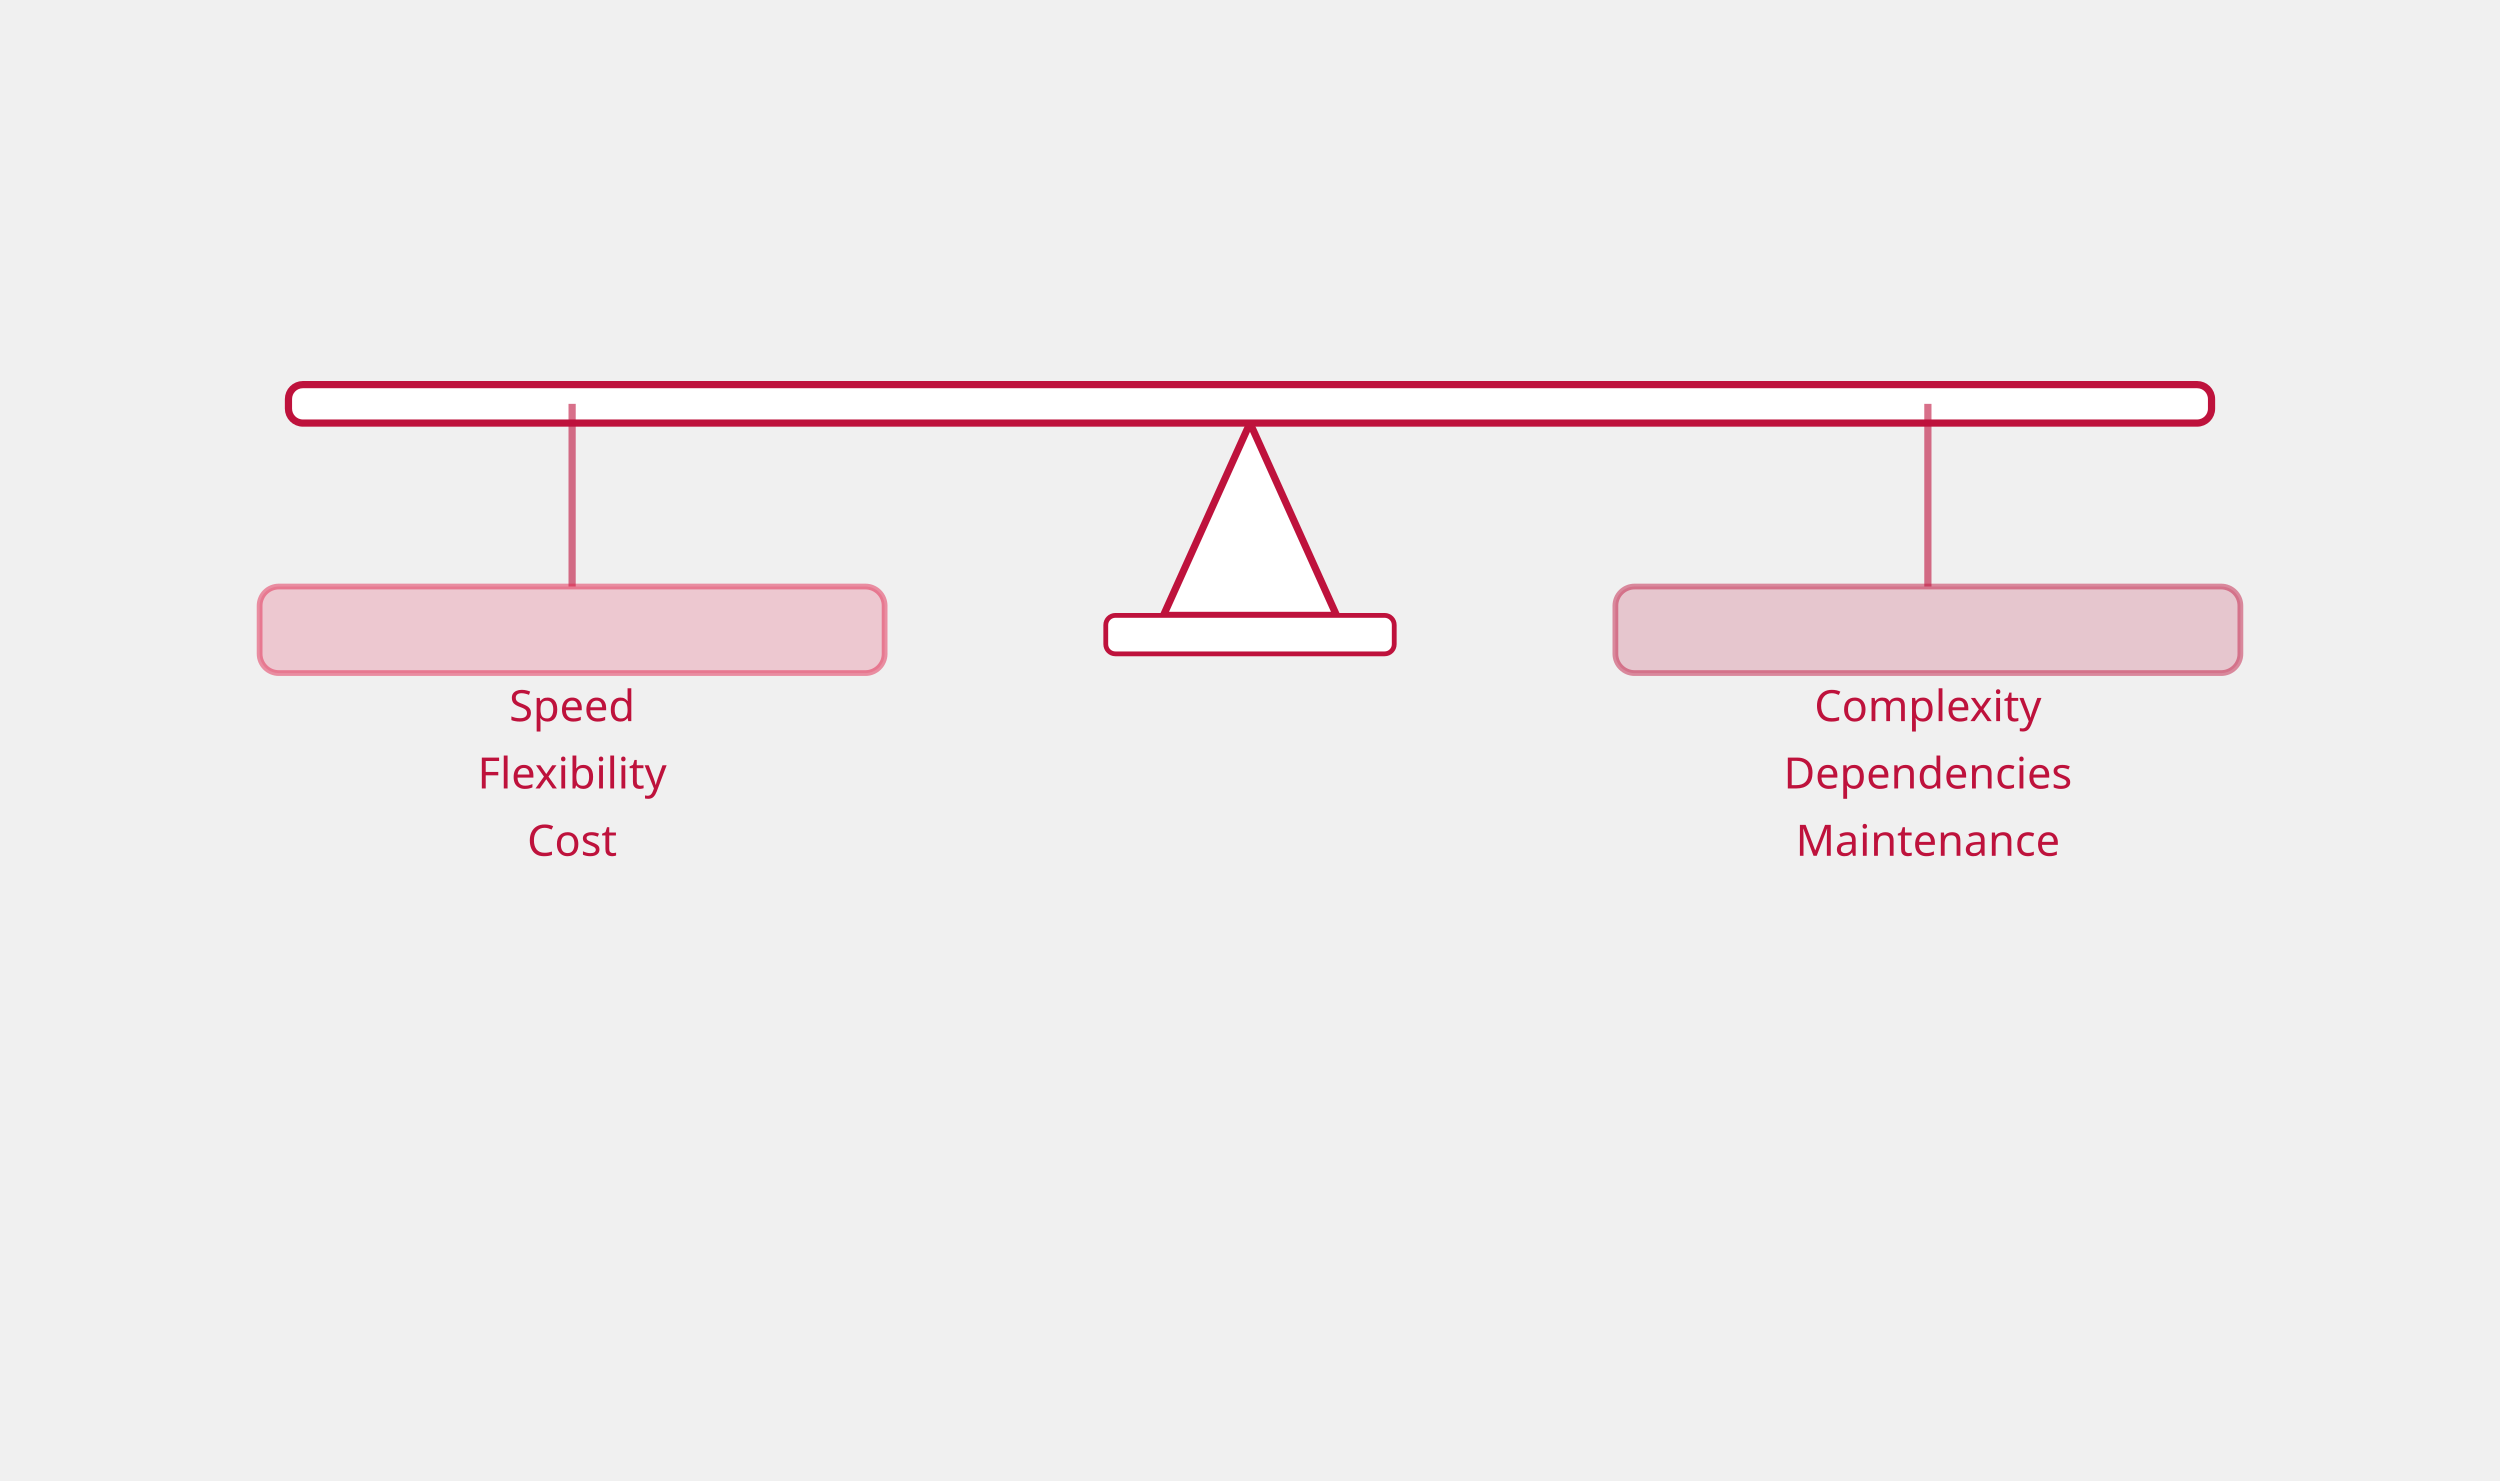
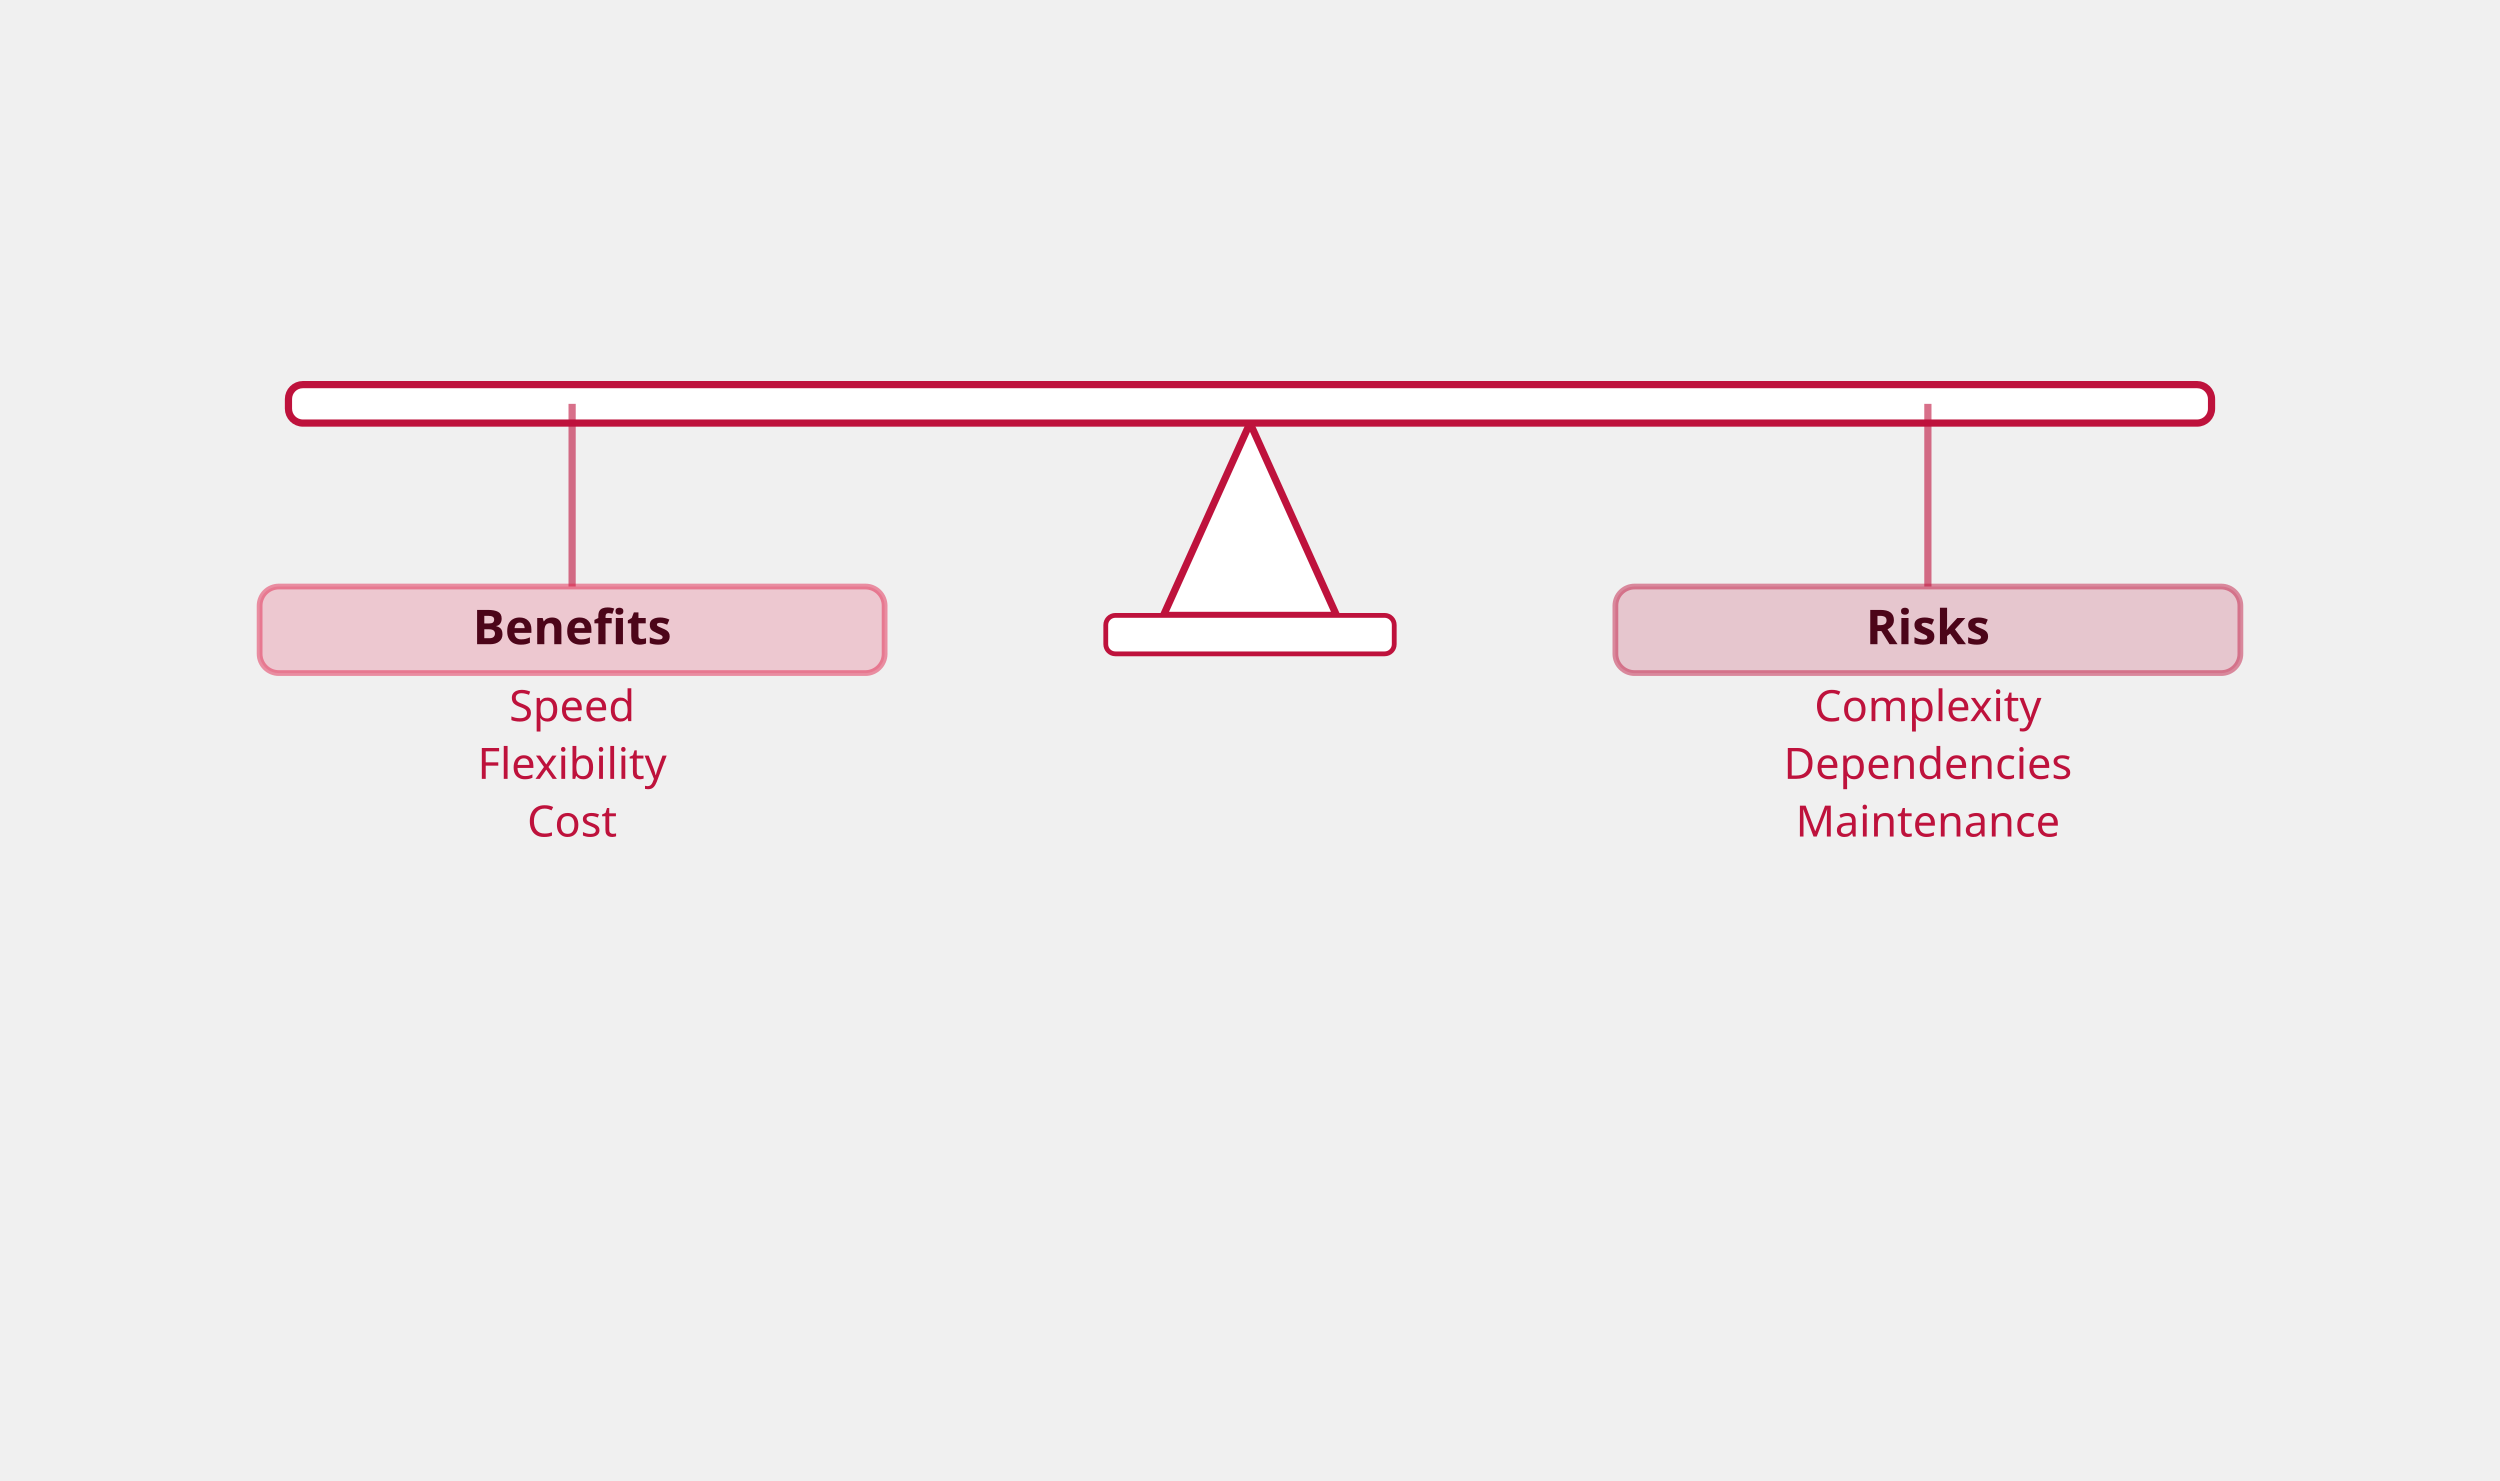
- <svg xmlns="http://www.w3.org/2000/svg" viewBox="0 0 520 308" style="width:100%;height:auto;background:#fff1f2;border-radius:8px">
+ <svg xmlns="http://www.w3.org/2000/svg" data-mdart-scope="mdart-swcvh9k" viewBox="0 0 520 308" style="width:100%;height:auto;background:#fff1f2;border-radius:8px">
+   <style>@keyframes mdart-swcvh9k-mdart-enter{from{opacity:0}to{opacity:1}}@keyframes mdart-swcvh9k-mdart-bar-grow{from{transform:matrix(0,0,0,1,0,0)}to{transform:matrix(1,0,0,1,0,0)}}@keyframes mdart-swcvh9k-mdart-stroke-grow{from{stroke-dashoffset:1}to{stroke-dashoffset:0}}@keyframes mdart-swcvh9k-mdart-marker-pop{from{opacity:0}to{opacity:1}}@keyframes mdart-swcvh9k-mdart-bright-loop{0%,100%{filter:brightness(1.4) saturate(1.25) drop-shadow(0 0 6px rgba(255,255,255,.4))}30.1%{filter:brightness(1) saturate(1)}90.7%{filter:brightness(1) saturate(1)}}[data-mdart-scope="mdart-swcvh9k"] .mdart-n0{animation:mdart-swcvh9k-mdart-enter 1152ms ease-out 0ms 1 both}[data-mdart-scope="mdart-swcvh9k"] .mdart-n0 rect:not(.mdart-no-glow),[data-mdart-scope="mdart-swcvh9k"] .mdart-n0 circle:not(.mdart-no-glow),[data-mdart-scope="mdart-swcvh9k"] .mdart-n0 polygon:not(.mdart-no-glow),[data-mdart-scope="mdart-swcvh9k"] .mdart-n0 ellipse:not(.mdart-no-glow){animation:mdart-swcvh9k-mdart-bright-loop 5400ms ease-in-out 3652ms infinite}[data-mdart-scope="mdart-swcvh9k"] .mdart-n0 .mdart-glow-text{animation:mdart-swcvh9k-mdart-bright-loop 5400ms ease-in-out 3652ms infinite}[data-mdart-scope="mdart-swcvh9k"] .mdart-n0 .mdart-glow-stroke{animation:mdart-swcvh9k-mdart-bright-loop 5400ms ease-in-out 3652ms infinite}[data-mdart-scope="mdart-swcvh9k"] .mdart-n0 .mdart-bar-grow{transform-box:fill-box;transform-origin:left center;animation:mdart-swcvh9k-mdart-bar-grow 1152ms ease-out 864ms 1 both}[data-mdart-scope="mdart-swcvh9k"] .mdart-n0 .mdart-stroke-grow{stroke-dasharray:1;stroke-dashoffset:1;animation:mdart-swcvh9k-mdart-stroke-grow 1152ms ease-out 864ms 1 both}[data-mdart-scope="mdart-swcvh9k"] .mdart-n0 .mdart-marker-pop{opacity:0;animation:mdart-swcvh9k-mdart-marker-pop 180ms ease-out 2016ms 1 both}[data-mdart-scope="mdart-swcvh9k"] .mdart-arr-n0{animation:mdart-swcvh9k-mdart-enter 1152ms ease-out 0ms 1 both}[data-mdart-scope="mdart-swcvh9k"] .mdart-n1{animation:mdart-swcvh9k-mdart-enter 1152ms ease-out 1600ms 1 both}[data-mdart-scope="mdart-swcvh9k"] .mdart-n1 rect:not(.mdart-no-glow),[data-mdart-scope="mdart-swcvh9k"] .mdart-n1 circle:not(.mdart-no-glow),[data-mdart-scope="mdart-swcvh9k"] .mdart-n1 polygon:not(.mdart-no-glow),[data-mdart-scope="mdart-swcvh9k"] .mdart-n1 ellipse:not(.mdart-no-glow){animation:mdart-swcvh9k-mdart-bright-loop 5400ms ease-in-out 5452ms infinite}[data-mdart-scope="mdart-swcvh9k"] .mdart-n1 .mdart-glow-text{animation:mdart-swcvh9k-mdart-bright-loop 5400ms ease-in-out 5452ms infinite}[data-mdart-scope="mdart-swcvh9k"] .mdart-n1 .mdart-glow-stroke{animation:mdart-swcvh9k-mdart-bright-loop 5400ms ease-in-out 5452ms infinite}[data-mdart-scope="mdart-swcvh9k"] .mdart-n1 .mdart-bar-grow{transform-box:fill-box;transform-origin:left center;animation:mdart-swcvh9k-mdart-bar-grow 1152ms ease-out 2464ms 1 both}[data-mdart-scope="mdart-swcvh9k"] .mdart-n1 .mdart-stroke-grow{stroke-dasharray:1;stroke-dashoffset:1;animation:mdart-swcvh9k-mdart-stroke-grow 1152ms ease-out 2464ms 1 both}[data-mdart-scope="mdart-swcvh9k"] .mdart-n1 .mdart-marker-pop{opacity:0;animation:mdart-swcvh9k-mdart-marker-pop 180ms ease-out 3616ms 1 both}[data-mdart-scope="mdart-swcvh9k"] .mdart-arr-n1{animation:mdart-swcvh9k-mdart-enter 1152ms ease-out 1600ms 1 both}</style>
  <polygon points="260,88 242,128 278,128" fill="#ffffff" stroke="#be123c" stroke-width="1.5" />
  <rect x="230" y="128" width="60" height="8" rx="2" fill="#ffffff" stroke="#be123c" stroke-width="1" />
  <rect x="60.0" y="80.0" width="400" height="8" rx="3" fill="#ffffff" stroke="#be123c" stroke-width="1.5" />
-   <line x1="119" y1="84" x2="119" y2="122" stroke="#be123c99" stroke-width="1.5" />
-   <rect x="54.0" y="122.0" width="130" height="18" rx="4" fill="#e11d4830" stroke="#e11d4877" stroke-width="1.2" />
-   <text x="119.0" y="134.0" text-anchor="middle" font-size="10" fill="#4c0519" font-family="system-ui,sans-serif" font-weight="600" />
-   <text x="119.0" y="150.0" text-anchor="middle" font-size="9" fill="#be123c" font-family="system-ui,sans-serif">Speed</text>
-   <text x="119.0" y="164.0" text-anchor="middle" font-size="9" fill="#be123c" font-family="system-ui,sans-serif">Flexibility</text>
-   <text x="119.0" y="178.0" text-anchor="middle" font-size="9" fill="#be123c" font-family="system-ui,sans-serif">Cost</text>
-   <line x1="401" y1="84" x2="401" y2="122" stroke="#be123c99" stroke-width="1.5" />
-   <rect x="336.0" y="122.0" width="130" height="18" rx="4" fill="#be123c30" stroke="#be123c77" stroke-width="1.2" />
-   <text x="401.0" y="134.0" text-anchor="middle" font-size="10" fill="#4c0519" font-family="system-ui,sans-serif" font-weight="600" />
-   <text x="401.0" y="150.0" text-anchor="middle" font-size="9" fill="#be123c" font-family="system-ui,sans-serif">Complexity</text>
-   <text x="401.0" y="164.0" text-anchor="middle" font-size="9" fill="#be123c" font-family="system-ui,sans-serif">Dependencies</text>
-   <text x="401.0" y="178.0" text-anchor="middle" font-size="9" fill="#be123c" font-family="system-ui,sans-serif">Maintenance</text>
+   <g class="mdart-n0">
+     <line x1="119" y1="84" x2="119" y2="122" stroke="#be123c99" stroke-width="1.5" />
+     <rect x="54.0" y="122.0" width="130" height="18" rx="4" fill="#e11d4830" stroke="#e11d4877" stroke-width="1.2" />
+     <text x="119.0" y="134.0" text-anchor="middle" font-size="10" fill="#4c0519" font-family="'Noto Sans', 'Noto Sans CJK', Inter, -apple-system, BlinkMacSystemFont, 'Segoe UI', Roboto, 'Helvetica Neue', Arial, sans-serif" font-weight="600">
+       <tspan>Benefits</tspan>
+     </text>
+     <text x="119.0" y="150.0" text-anchor="middle" font-size="9" fill="#be123c" font-family="'Noto Sans', 'Noto Sans CJK', Inter, -apple-system, BlinkMacSystemFont, 'Segoe UI', Roboto, 'Helvetica Neue', Arial, sans-serif">
+       <tspan x="119.0" dy="0.0">Speed</tspan>
+     </text>
+     <text x="119.0" y="162.0" text-anchor="middle" font-size="9" fill="#be123c" font-family="'Noto Sans', 'Noto Sans CJK', Inter, -apple-system, BlinkMacSystemFont, 'Segoe UI', Roboto, 'Helvetica Neue', Arial, sans-serif">
+       <tspan x="119.0" dy="0.0">Flexibility</tspan>
+     </text>
+     <text x="119.0" y="174.0" text-anchor="middle" font-size="9" fill="#be123c" font-family="'Noto Sans', 'Noto Sans CJK', Inter, -apple-system, BlinkMacSystemFont, 'Segoe UI', Roboto, 'Helvetica Neue', Arial, sans-serif">
+       <tspan x="119.0" dy="0.0">Cost</tspan>
+     </text>
+   </g>
+   <g class="mdart-n1">
+     <line x1="401" y1="84" x2="401" y2="122" stroke="#be123c99" stroke-width="1.5" />
+     <rect x="336.0" y="122.0" width="130" height="18" rx="4" fill="#be123c30" stroke="#be123c77" stroke-width="1.2" />
+     <text x="401.0" y="134.0" text-anchor="middle" font-size="10" fill="#4c0519" font-family="'Noto Sans', 'Noto Sans CJK', Inter, -apple-system, BlinkMacSystemFont, 'Segoe UI', Roboto, 'Helvetica Neue', Arial, sans-serif" font-weight="600">
+       <tspan>Risks</tspan>
+     </text>
+     <text x="401.0" y="150.0" text-anchor="middle" font-size="9" fill="#be123c" font-family="'Noto Sans', 'Noto Sans CJK', Inter, -apple-system, BlinkMacSystemFont, 'Segoe UI', Roboto, 'Helvetica Neue', Arial, sans-serif">
+       <tspan x="401.0" dy="0.0">Complexity</tspan>
+     </text>
+     <text x="401.0" y="162.0" text-anchor="middle" font-size="9" fill="#be123c" font-family="'Noto Sans', 'Noto Sans CJK', Inter, -apple-system, BlinkMacSystemFont, 'Segoe UI', Roboto, 'Helvetica Neue', Arial, sans-serif">
+       <tspan x="401.0" dy="0.0">Dependencies</tspan>
+     </text>
+     <text x="401.0" y="174.0" text-anchor="middle" font-size="9" fill="#be123c" font-family="'Noto Sans', 'Noto Sans CJK', Inter, -apple-system, BlinkMacSystemFont, 'Segoe UI', Roboto, 'Helvetica Neue', Arial, sans-serif">
+       <tspan x="401.0" dy="0.0">Maintenance</tspan>
+     </text>
+   </g>
</svg>
